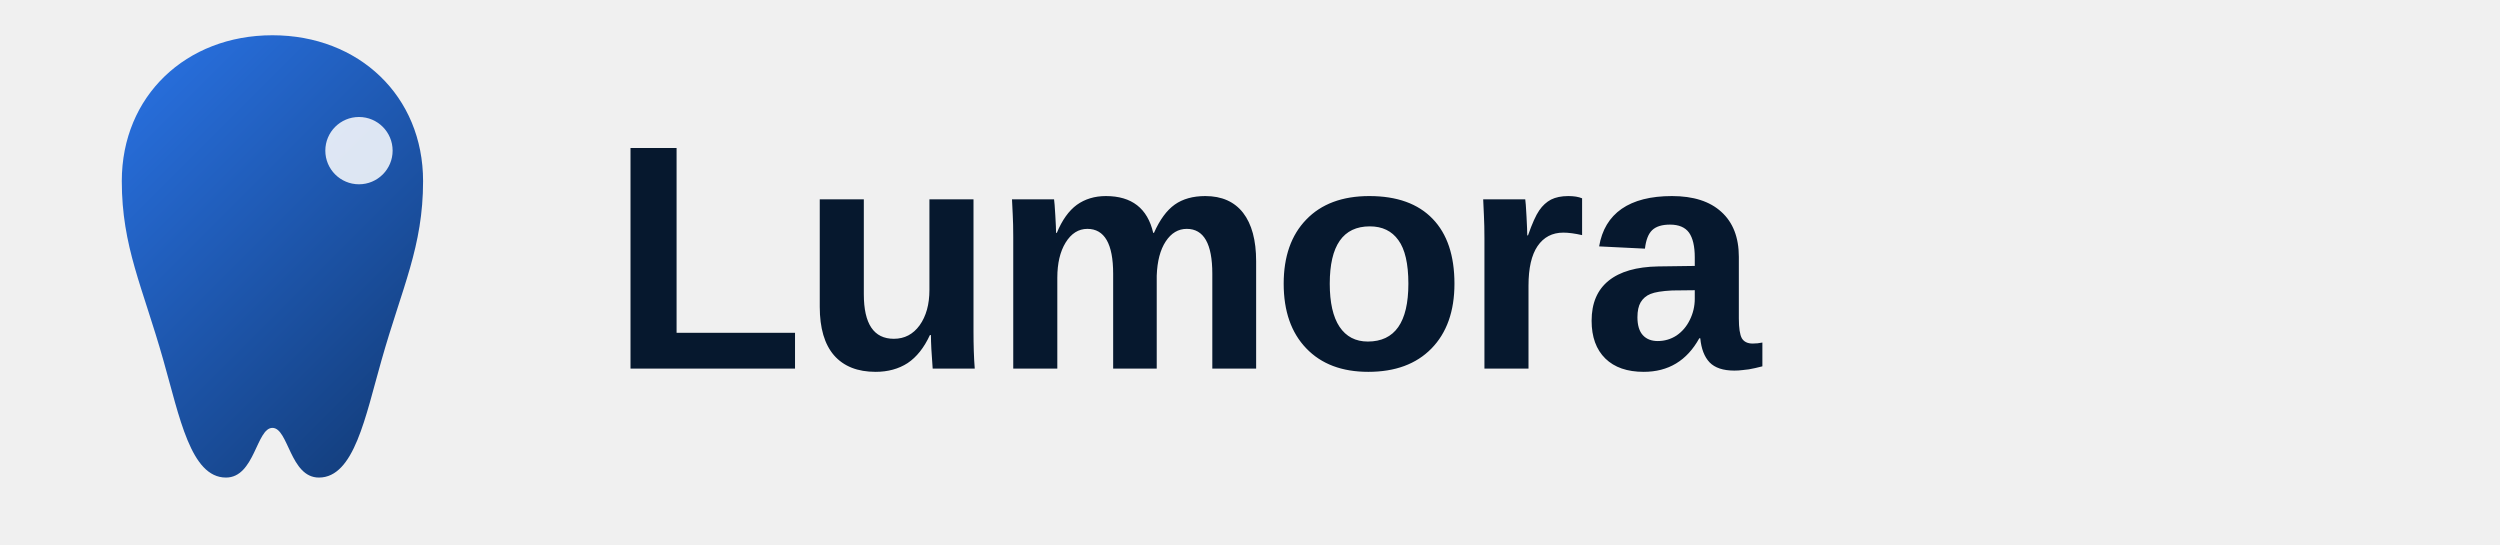
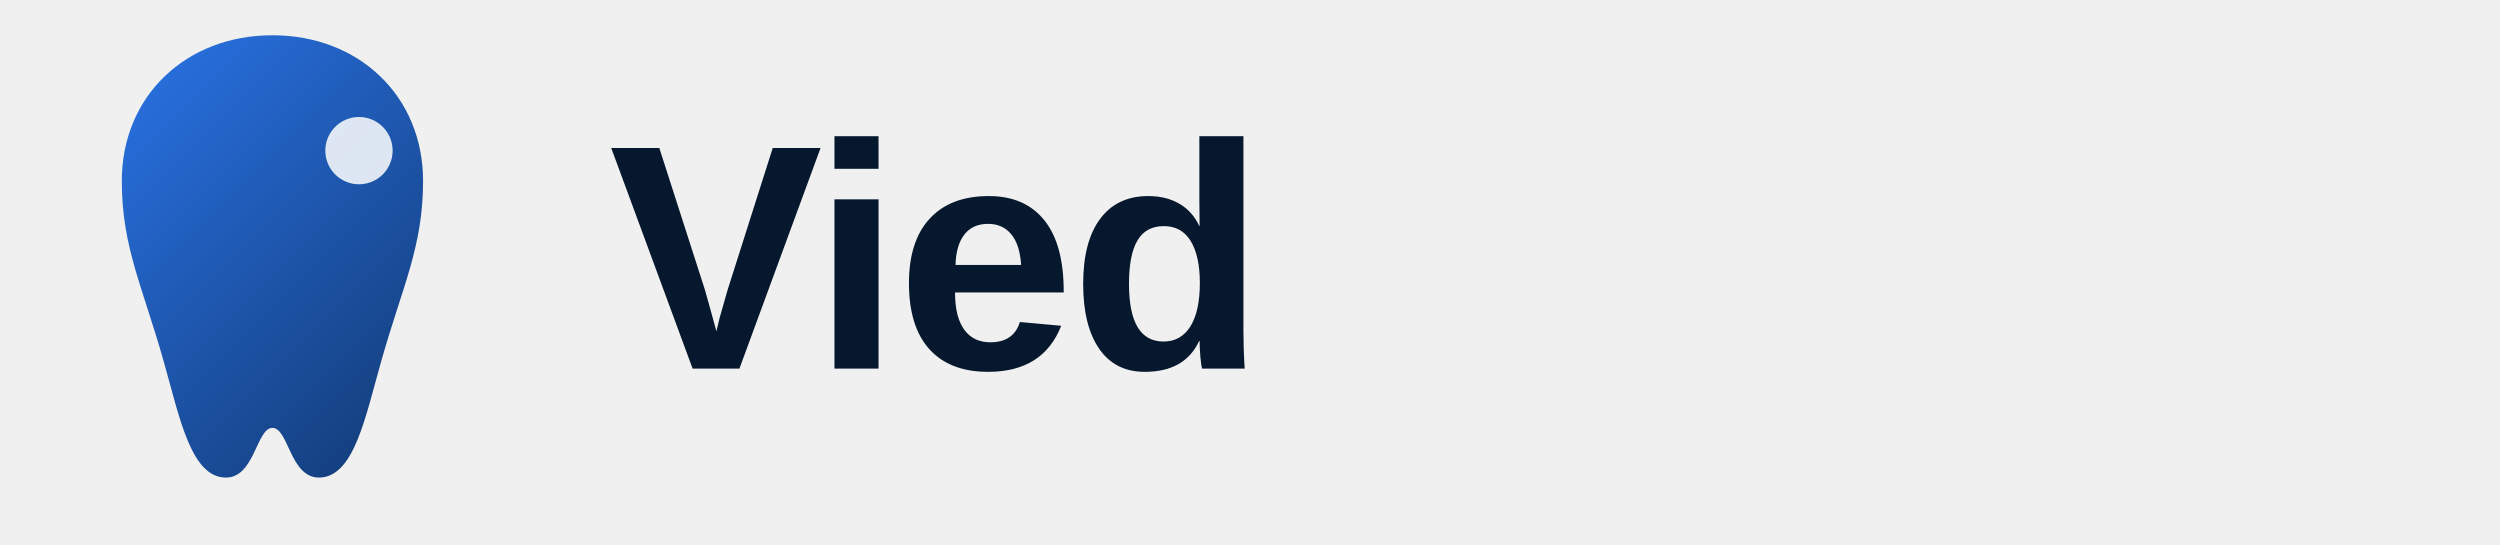
- <svg xmlns="http://www.w3.org/2000/svg" width="156" height="34" viewBox="0 0 156 34" fill="none" role="img" aria-label="Lumora Dental">
+ <svg xmlns="http://www.w3.org/2000/svg" width="156" height="34" viewBox="0 0 156 34" fill="none" role="img" aria-label="Vied Dental">
  <defs>
    <linearGradient id="lm-g" x1="0" y1="0" x2="34" y2="34" gradientUnits="userSpaceOnUse">
      <stop offset="0" stop-color="#2f80ff" />
      <stop offset="1" stop-color="#0b2a55" />
    </linearGradient>
  </defs>
  <path d="M17 2.2c5.4 0 9.4 3.8 9.4 9.1 0 4.1-1.3 6.6-2.6 11.2-1 3.5-1.7 7.3-3.9 7.3-1.8 0-1.9-3.1-2.9-3.1s-1.1 3.1-2.9 3.1c-2.2 0-2.9-3.8-3.9-7.3C8.9 17.9 7.6 15.4 7.6 11.3 7.6 6 11.6 2.2 17 2.2Z" fill="url(#lm-g)" />
  <circle cx="22.4" cy="9.4" r="2.1" fill="#ffffff" opacity="0.85" />
-   <text x="38" y="23" font-family="Sora, 'Helvetica Neue', Arial, sans-serif" font-size="20" font-weight="600" letter-spacing="-0.3" fill="#06182e">Lumora</text>
+   <text x="38" y="23" font-family="Sora, 'Helvetica Neue', Arial, sans-serif" font-size="20" font-weight="600" letter-spacing="-0.3" fill="#06182e">Vied</text>
</svg>
